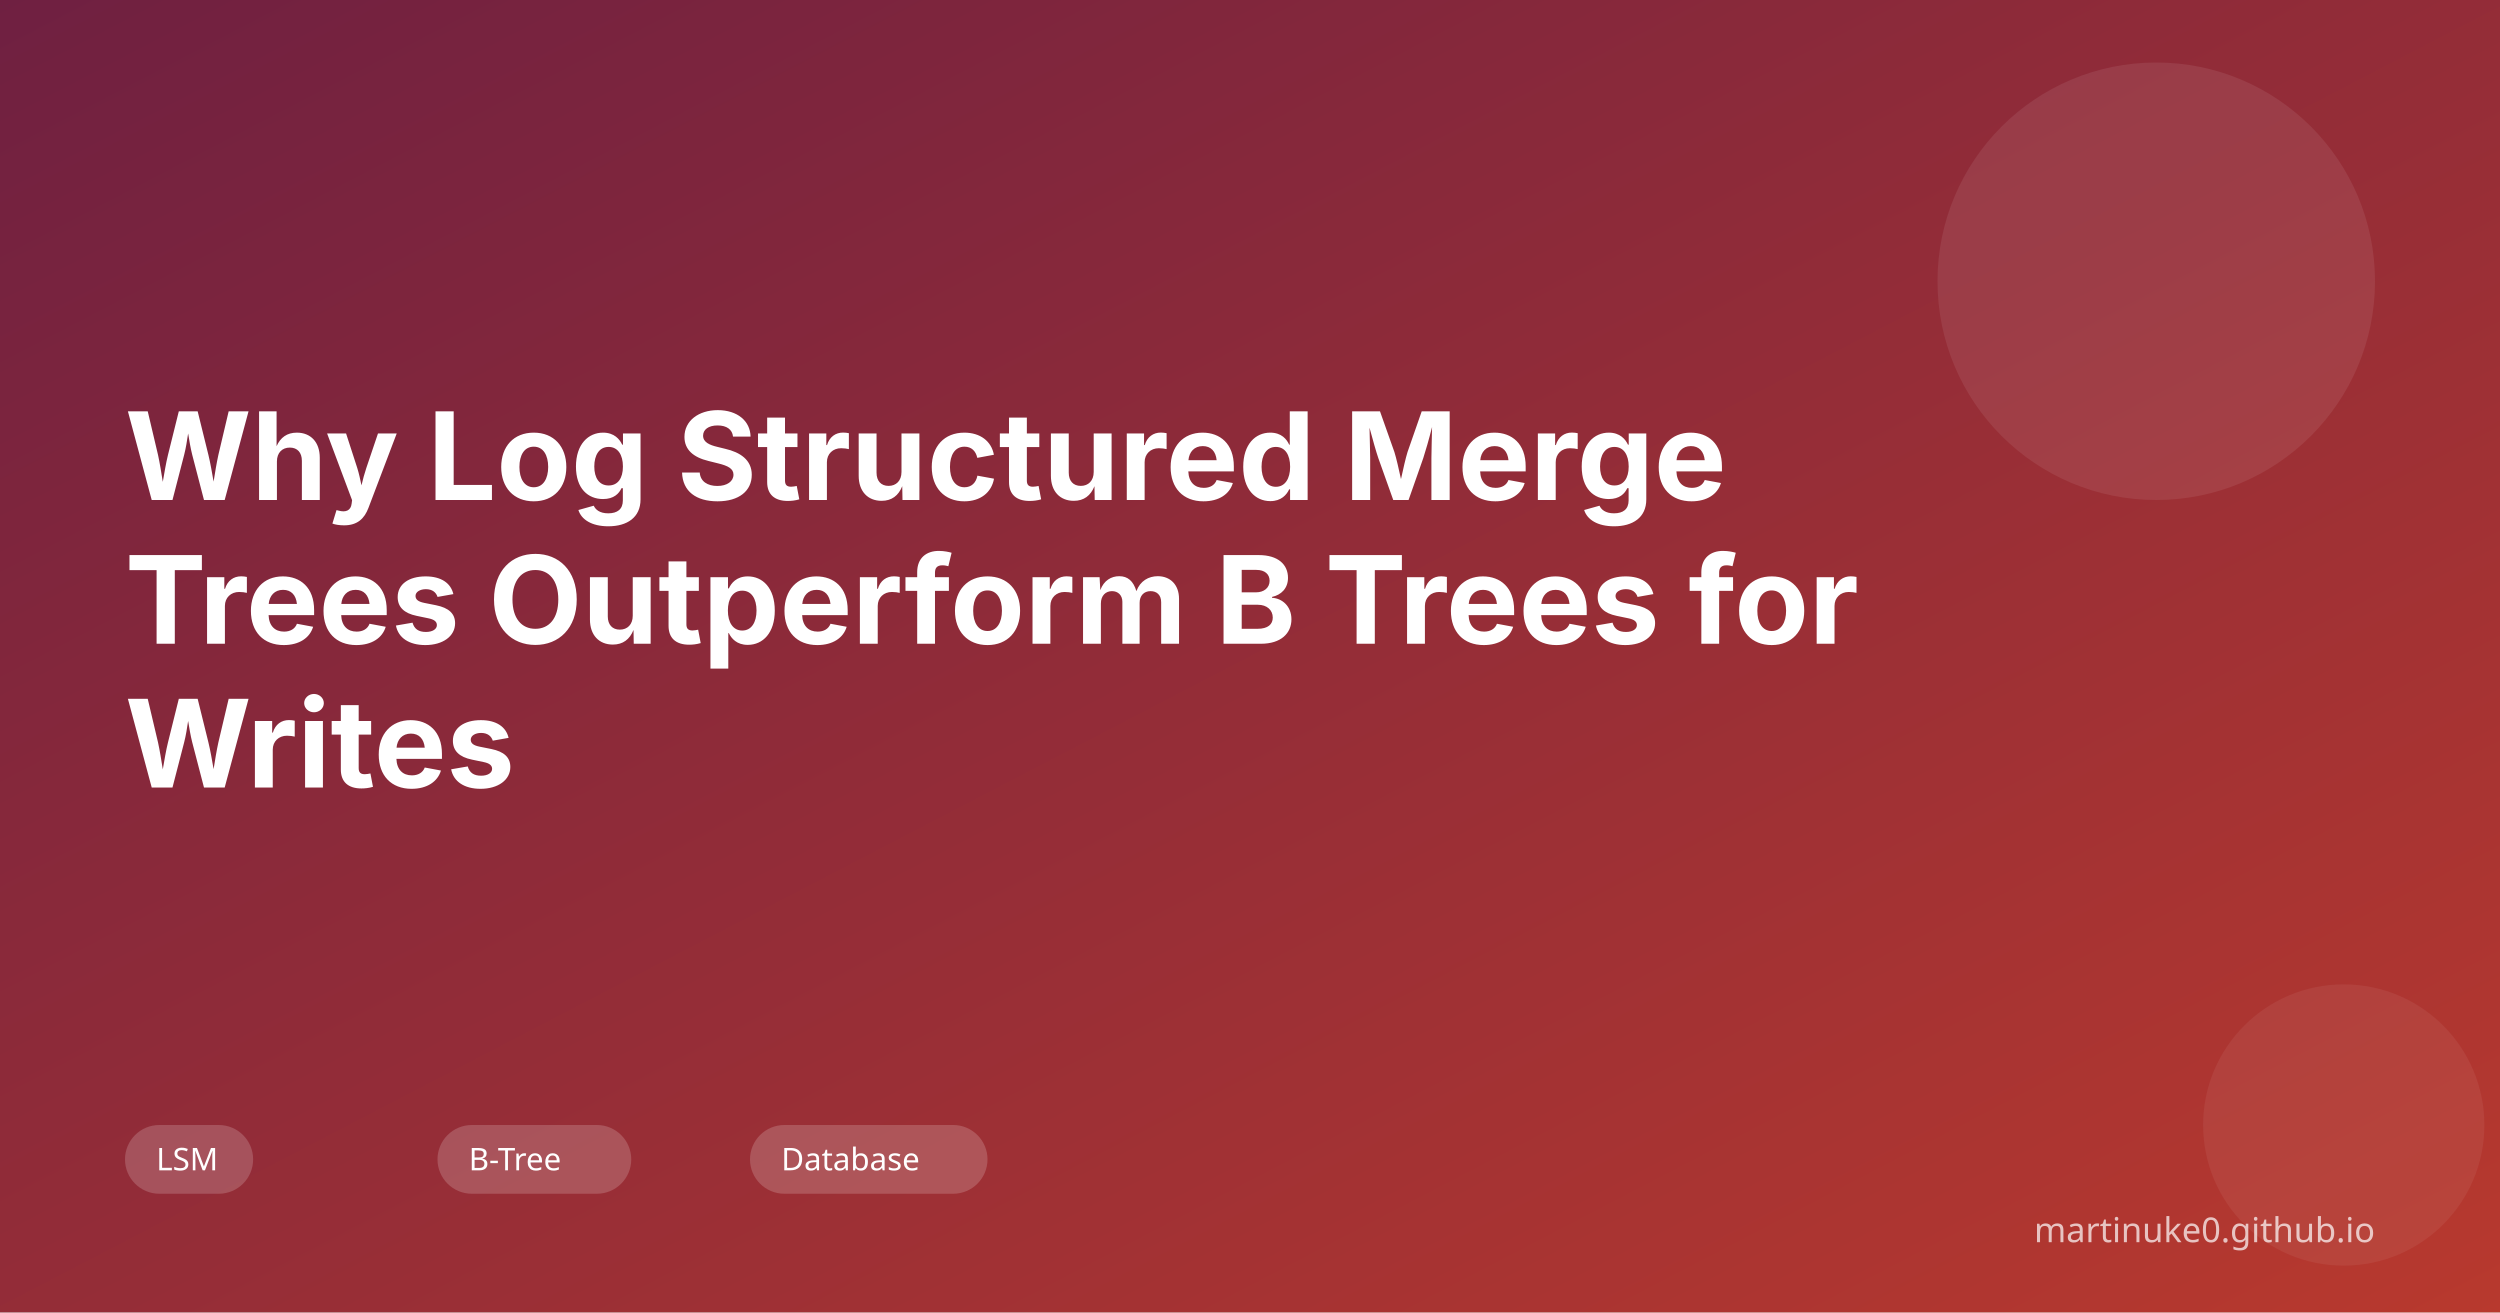
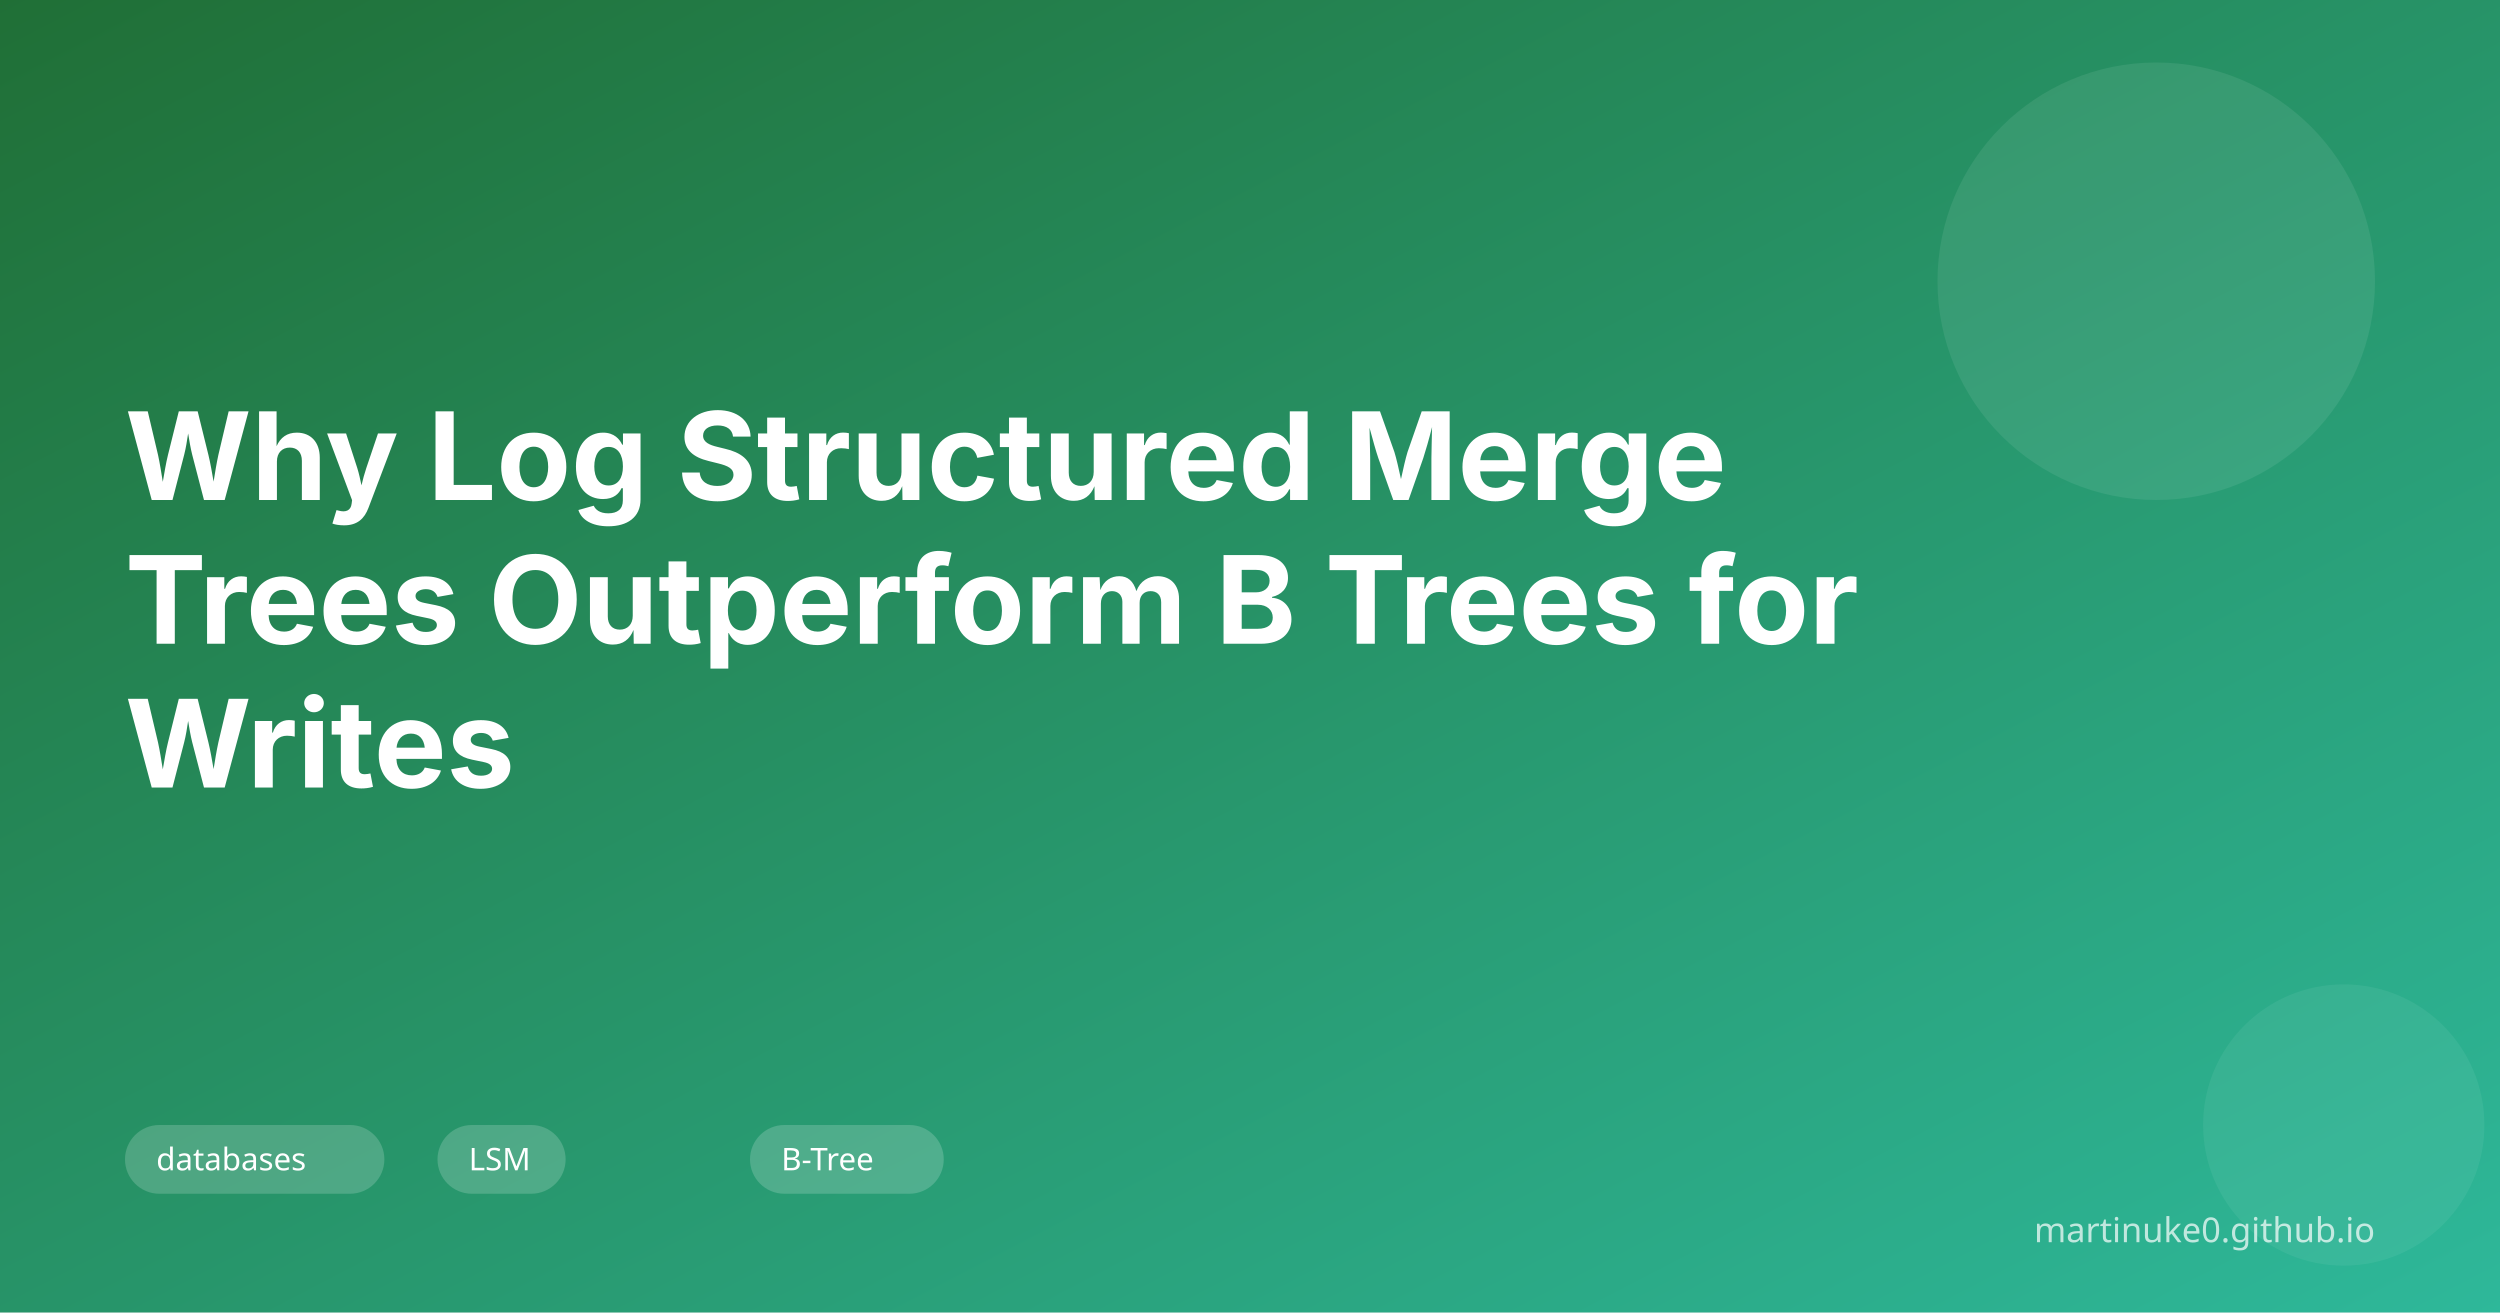
<svg xmlns="http://www.w3.org/2000/svg" viewBox="0 0 1600 840" width="1600" height="840">
  <defs>
    <linearGradient id="g" x1="0" y1="0" x2="1" y2="1">
-       <stop offset="0%" stop-color="hsl(335, 55%, 28%)" />
-       <stop offset="100%" stop-color="hsl(5, 60%, 45%)" />
+       <stop offset="0%" stop-color="hsl(137, 55%, 28%)" />
+       <stop offset="100%" stop-color="hsl(167, 60%, 45%)" />
    </linearGradient>
  </defs>
  <rect width="1600" height="840" fill="url(#g)" />
  <circle cx="1380" cy="180" r="140" fill="rgba(255,255,255,0.08)" />
  <circle cx="1500" cy="720" r="90" fill="rgba(255,255,255,0.06)" />
  <text x="80" y="320" font-family="system-ui, -apple-system, 'Segoe UI', sans-serif" font-size="78" font-weight="700" fill="#ffffff">Why Log Structured Merge</text>
  <text x="80" y="412" font-family="system-ui, -apple-system, 'Segoe UI', sans-serif" font-size="78" font-weight="700" fill="#ffffff">Trees Outperform B Trees for</text>
  <text x="80" y="504" font-family="system-ui, -apple-system, 'Segoe UI', sans-serif" font-size="78" font-weight="700" fill="#ffffff">Writes</text>
  <g transform="translate(80, 720)">
+     <rect width="166" height="44" rx="22" fill="rgba(255,255,255,0.18)" />
+     <text x="20" y="29" font-family="system-ui, sans-serif" font-size="20" font-weight="500" fill="#ffffff">databases</text>
+   </g>
+   <g transform="translate(280, 720)">
    <rect width="82" height="44" rx="22" fill="rgba(255,255,255,0.18)" />
    <text x="20" y="29" font-family="system-ui, sans-serif" font-size="20" font-weight="500" fill="#ffffff">LSM</text>
  </g>
-   <g transform="translate(280, 720)">
+   <g transform="translate(480, 720)">
    <rect width="124" height="44" rx="22" fill="rgba(255,255,255,0.18)" />
    <text x="20" y="29" font-family="system-ui, sans-serif" font-size="20" font-weight="500" fill="#ffffff">B-Tree</text>
  </g>
-   <g transform="translate(480, 720)">
-     <rect width="152" height="44" rx="22" fill="rgba(255,255,255,0.18)" />
-     <text x="20" y="29" font-family="system-ui, sans-serif" font-size="20" font-weight="500" fill="#ffffff">Database</text>
-   </g>
  <text x="1520" y="795" text-anchor="end" font-family="system-ui, sans-serif" font-size="22" font-weight="500" fill="rgba(255,255,255,0.7)">martinuke0.github.io</text>
</svg>
